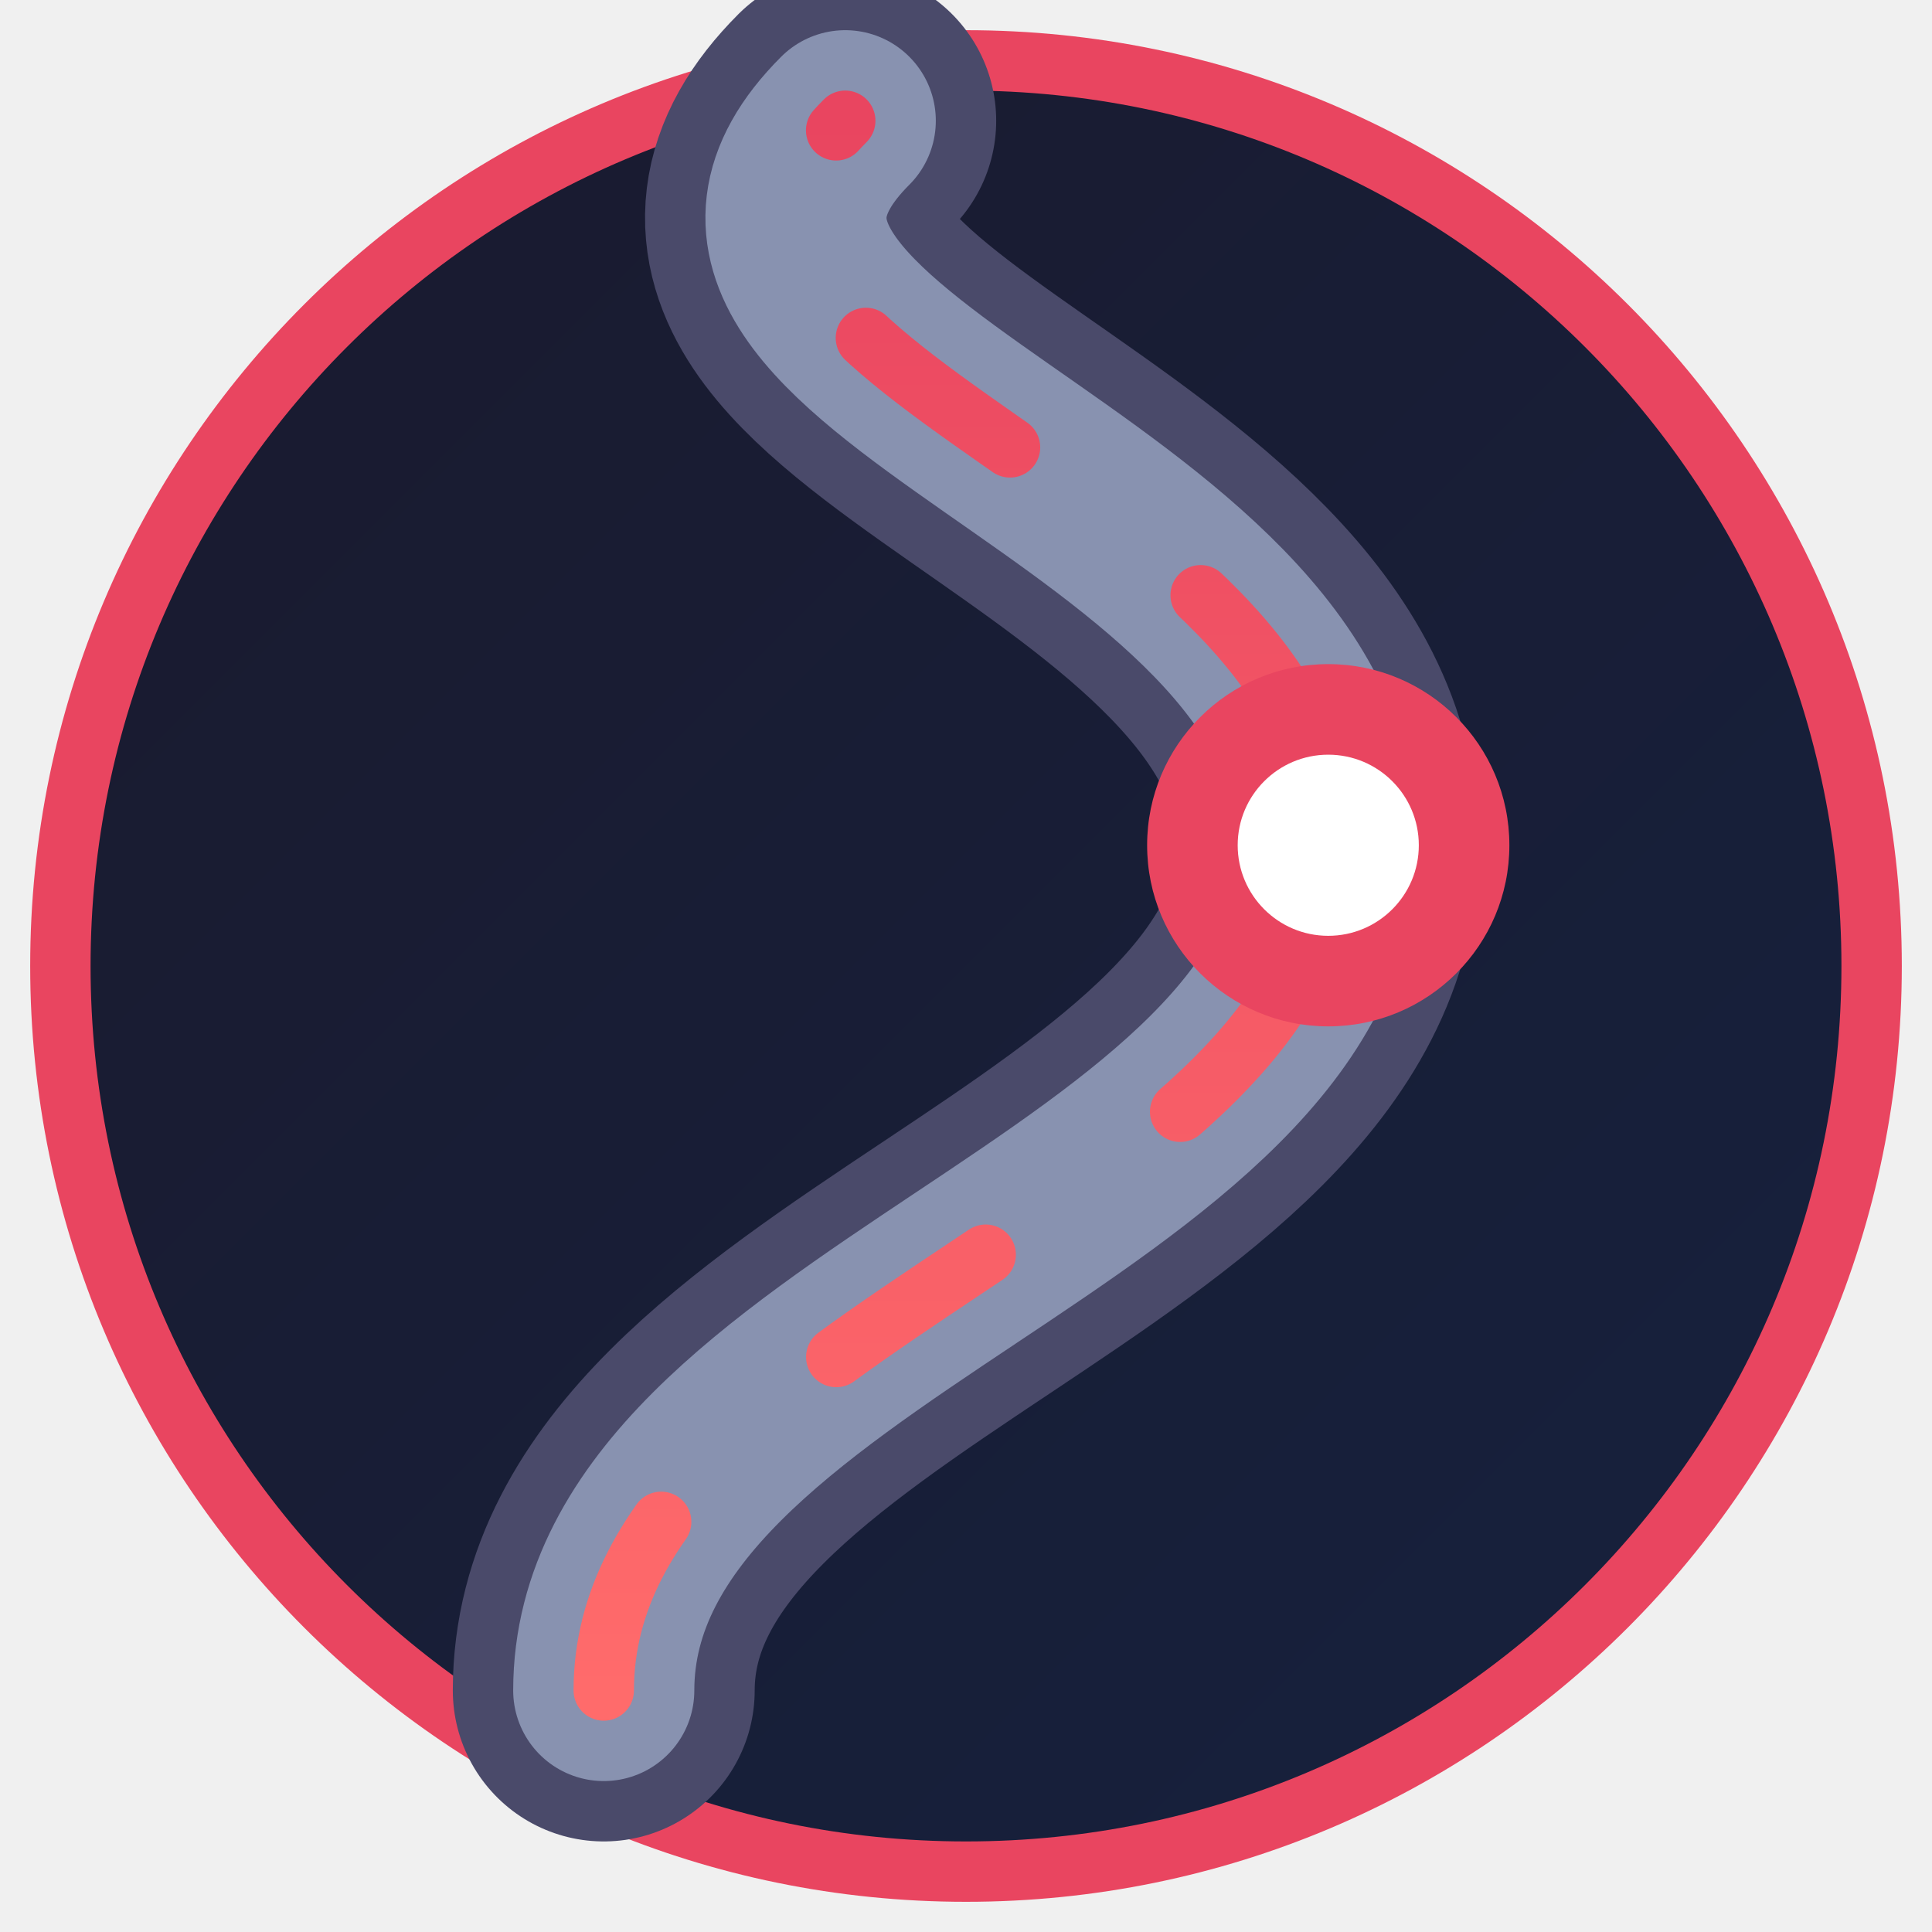
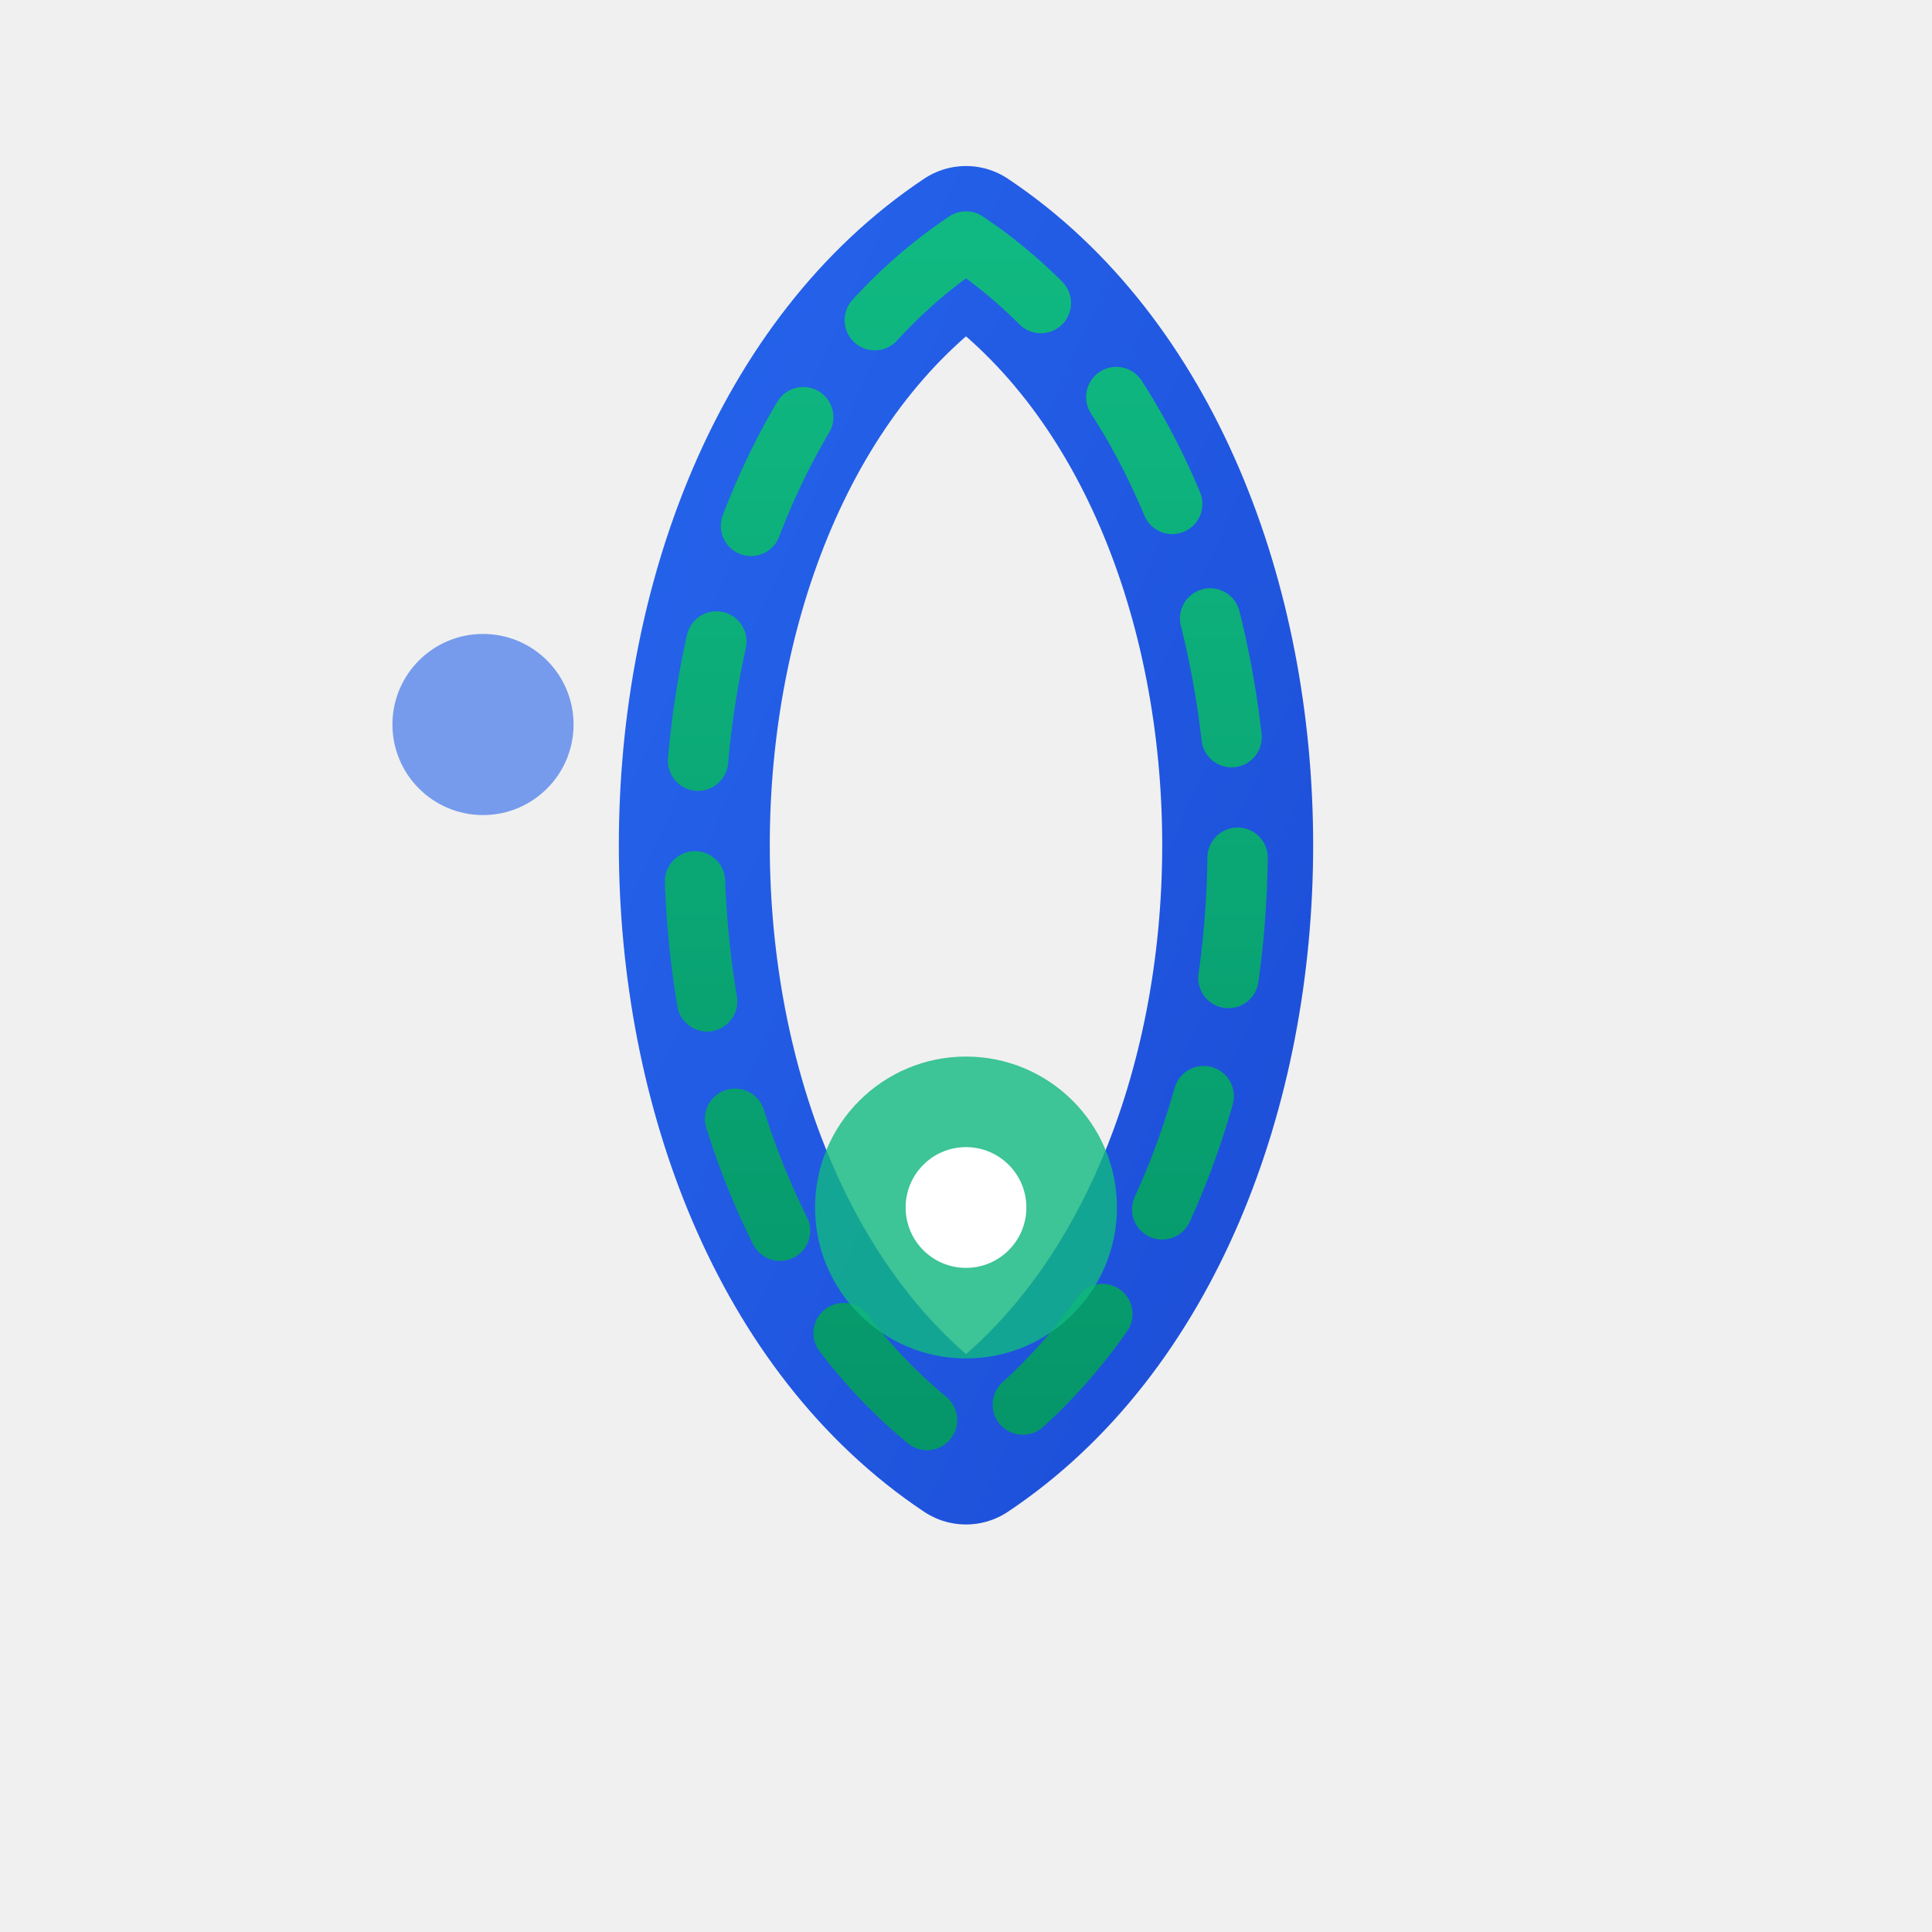
<svg xmlns="http://www.w3.org/2000/svg" viewBox="0 0 32 32">
  <defs>
-     <linearGradient id="road" x1="0%" y1="0%" x2="100%" y2="100%">
-       <stop offset="0%" stop-color="#1a1a2e" />
-       <stop offset="100%" stop-color="#16213e" />
+     <linearGradient id="road-gradient" x1="0%" y1="0%" x2="100%" y2="100%">
+       <stop offset="0%" stop-color="#2563eb" />
+       <stop offset="100%" stop-color="#1d4ed8" />
    </linearGradient>
-     <linearGradient id="accent" x1="0%" y1="0%" x2="0%" y2="100%">
-       <stop offset="0%" stop-color="#e94560" />
-       <stop offset="100%" stop-color="#ff6b6b" />
+     <linearGradient id="accent-gradient" x1="0%" y1="0%" x2="0%" y2="100%">
+       <stop offset="0%" stop-color="#10b981" />
+       <stop offset="100%" stop-color="#059669" />
    </linearGradient>
  </defs>
-   <circle cx="16" cy="16" r="15" fill="url(#road)" stroke="#e94560" stroke-width="1" />
-   <path d="M10 28 C10 22, 22 20, 22 14 C22 8, 10 6, 14 2" fill="none" stroke="#4a4a6a" stroke-width="5" stroke-linecap="round" />
-   <path d="M10 28 C10 22, 22 20, 22 14 C22 8, 10 6, 14 2" fill="none" stroke="#8892b0" stroke-width="3" stroke-linecap="round" />
-   <path d="M10 28 C10 22, 22 20, 22 14 C22 8, 10 6, 14 2" fill="none" stroke="url(#accent)" stroke-width="1" stroke-linecap="round" stroke-dasharray="3 4" />
-   <circle cx="22" cy="14" r="3" fill="#e94560" />
-   <circle cx="22" cy="14" r="1.5" fill="#fff" />
+   <path d="M16 4 C10 8 10 20 16 24 C22 20 22 8 16 4" fill="none" stroke="url(#road-gradient)" stroke-width="2.5" stroke-linecap="round" stroke-linejoin="round" />
+   <path d="M16 4 C10 8 10 20 16 24 C22 20 22 8 16 4" fill="none" stroke="url(#accent-gradient)" stroke-width="1" stroke-linecap="round" stroke-linejoin="round" stroke-dasharray="2 2" />
+   <circle cx="16" cy="20" r="2.5" fill="#10b981" opacity="0.8" />
+   <circle cx="16" cy="20" r="1" fill="#ffffff" />
+   <circle cx="8" cy="12" r="1.5" fill="#2563eb" opacity="0.6" />
</svg>
